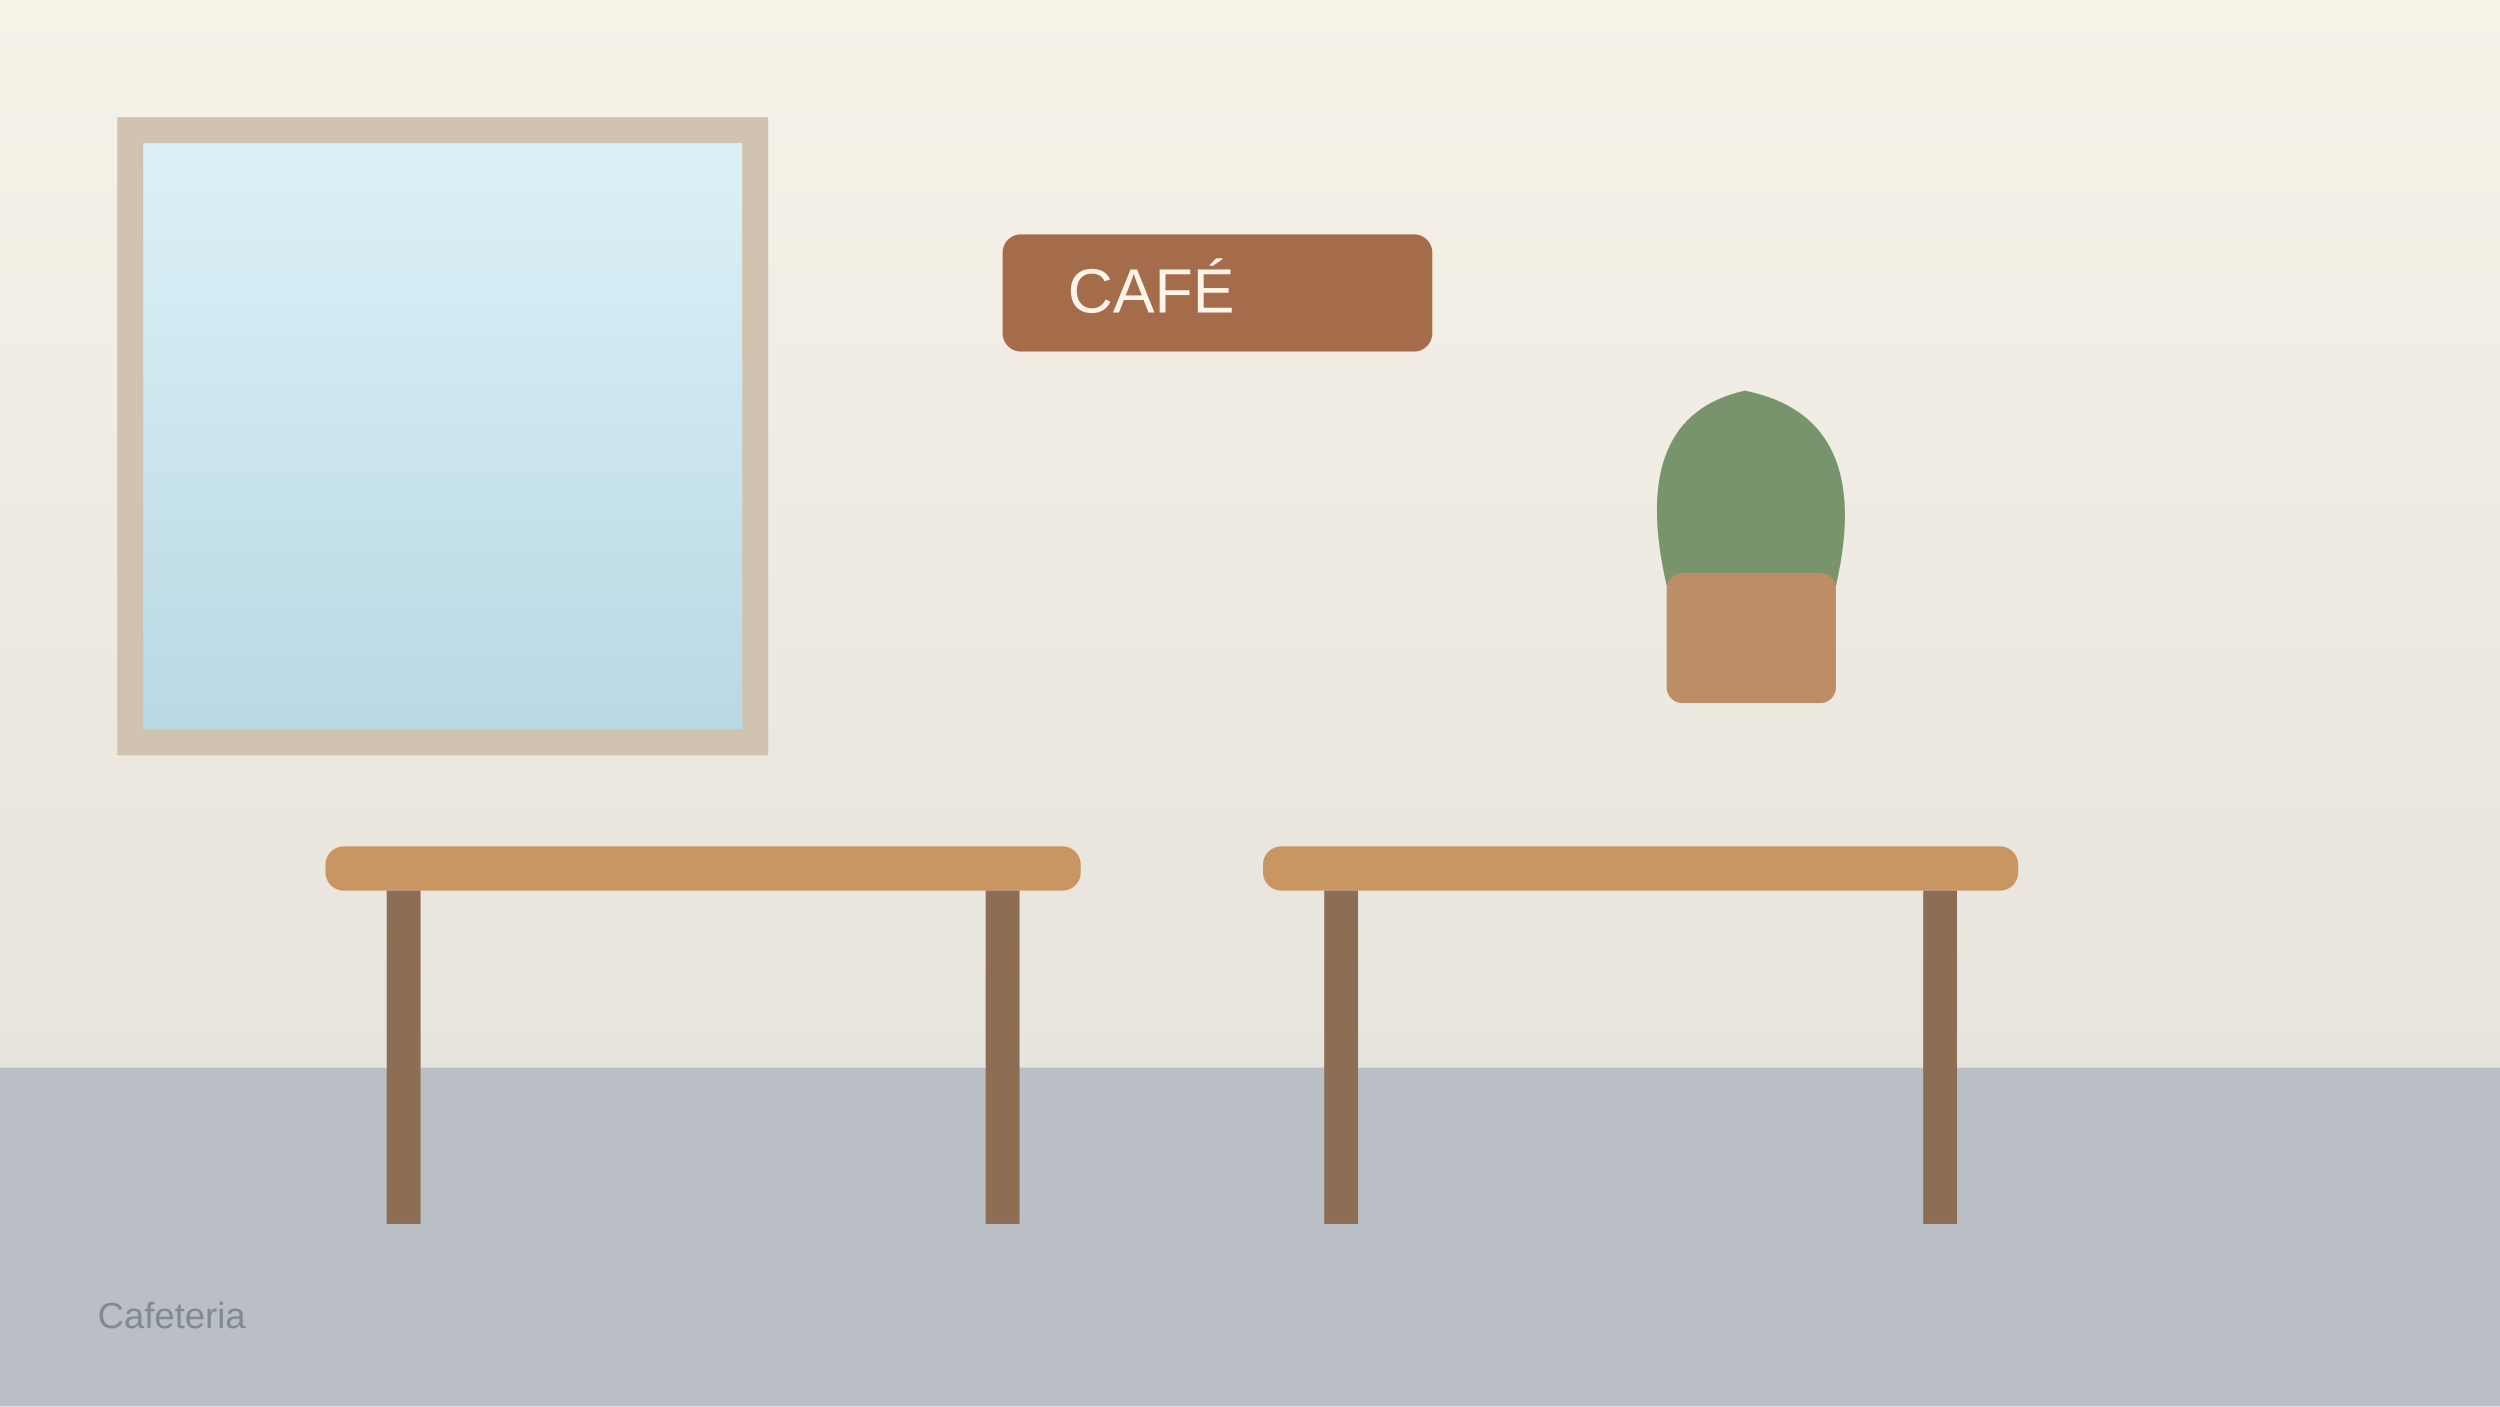
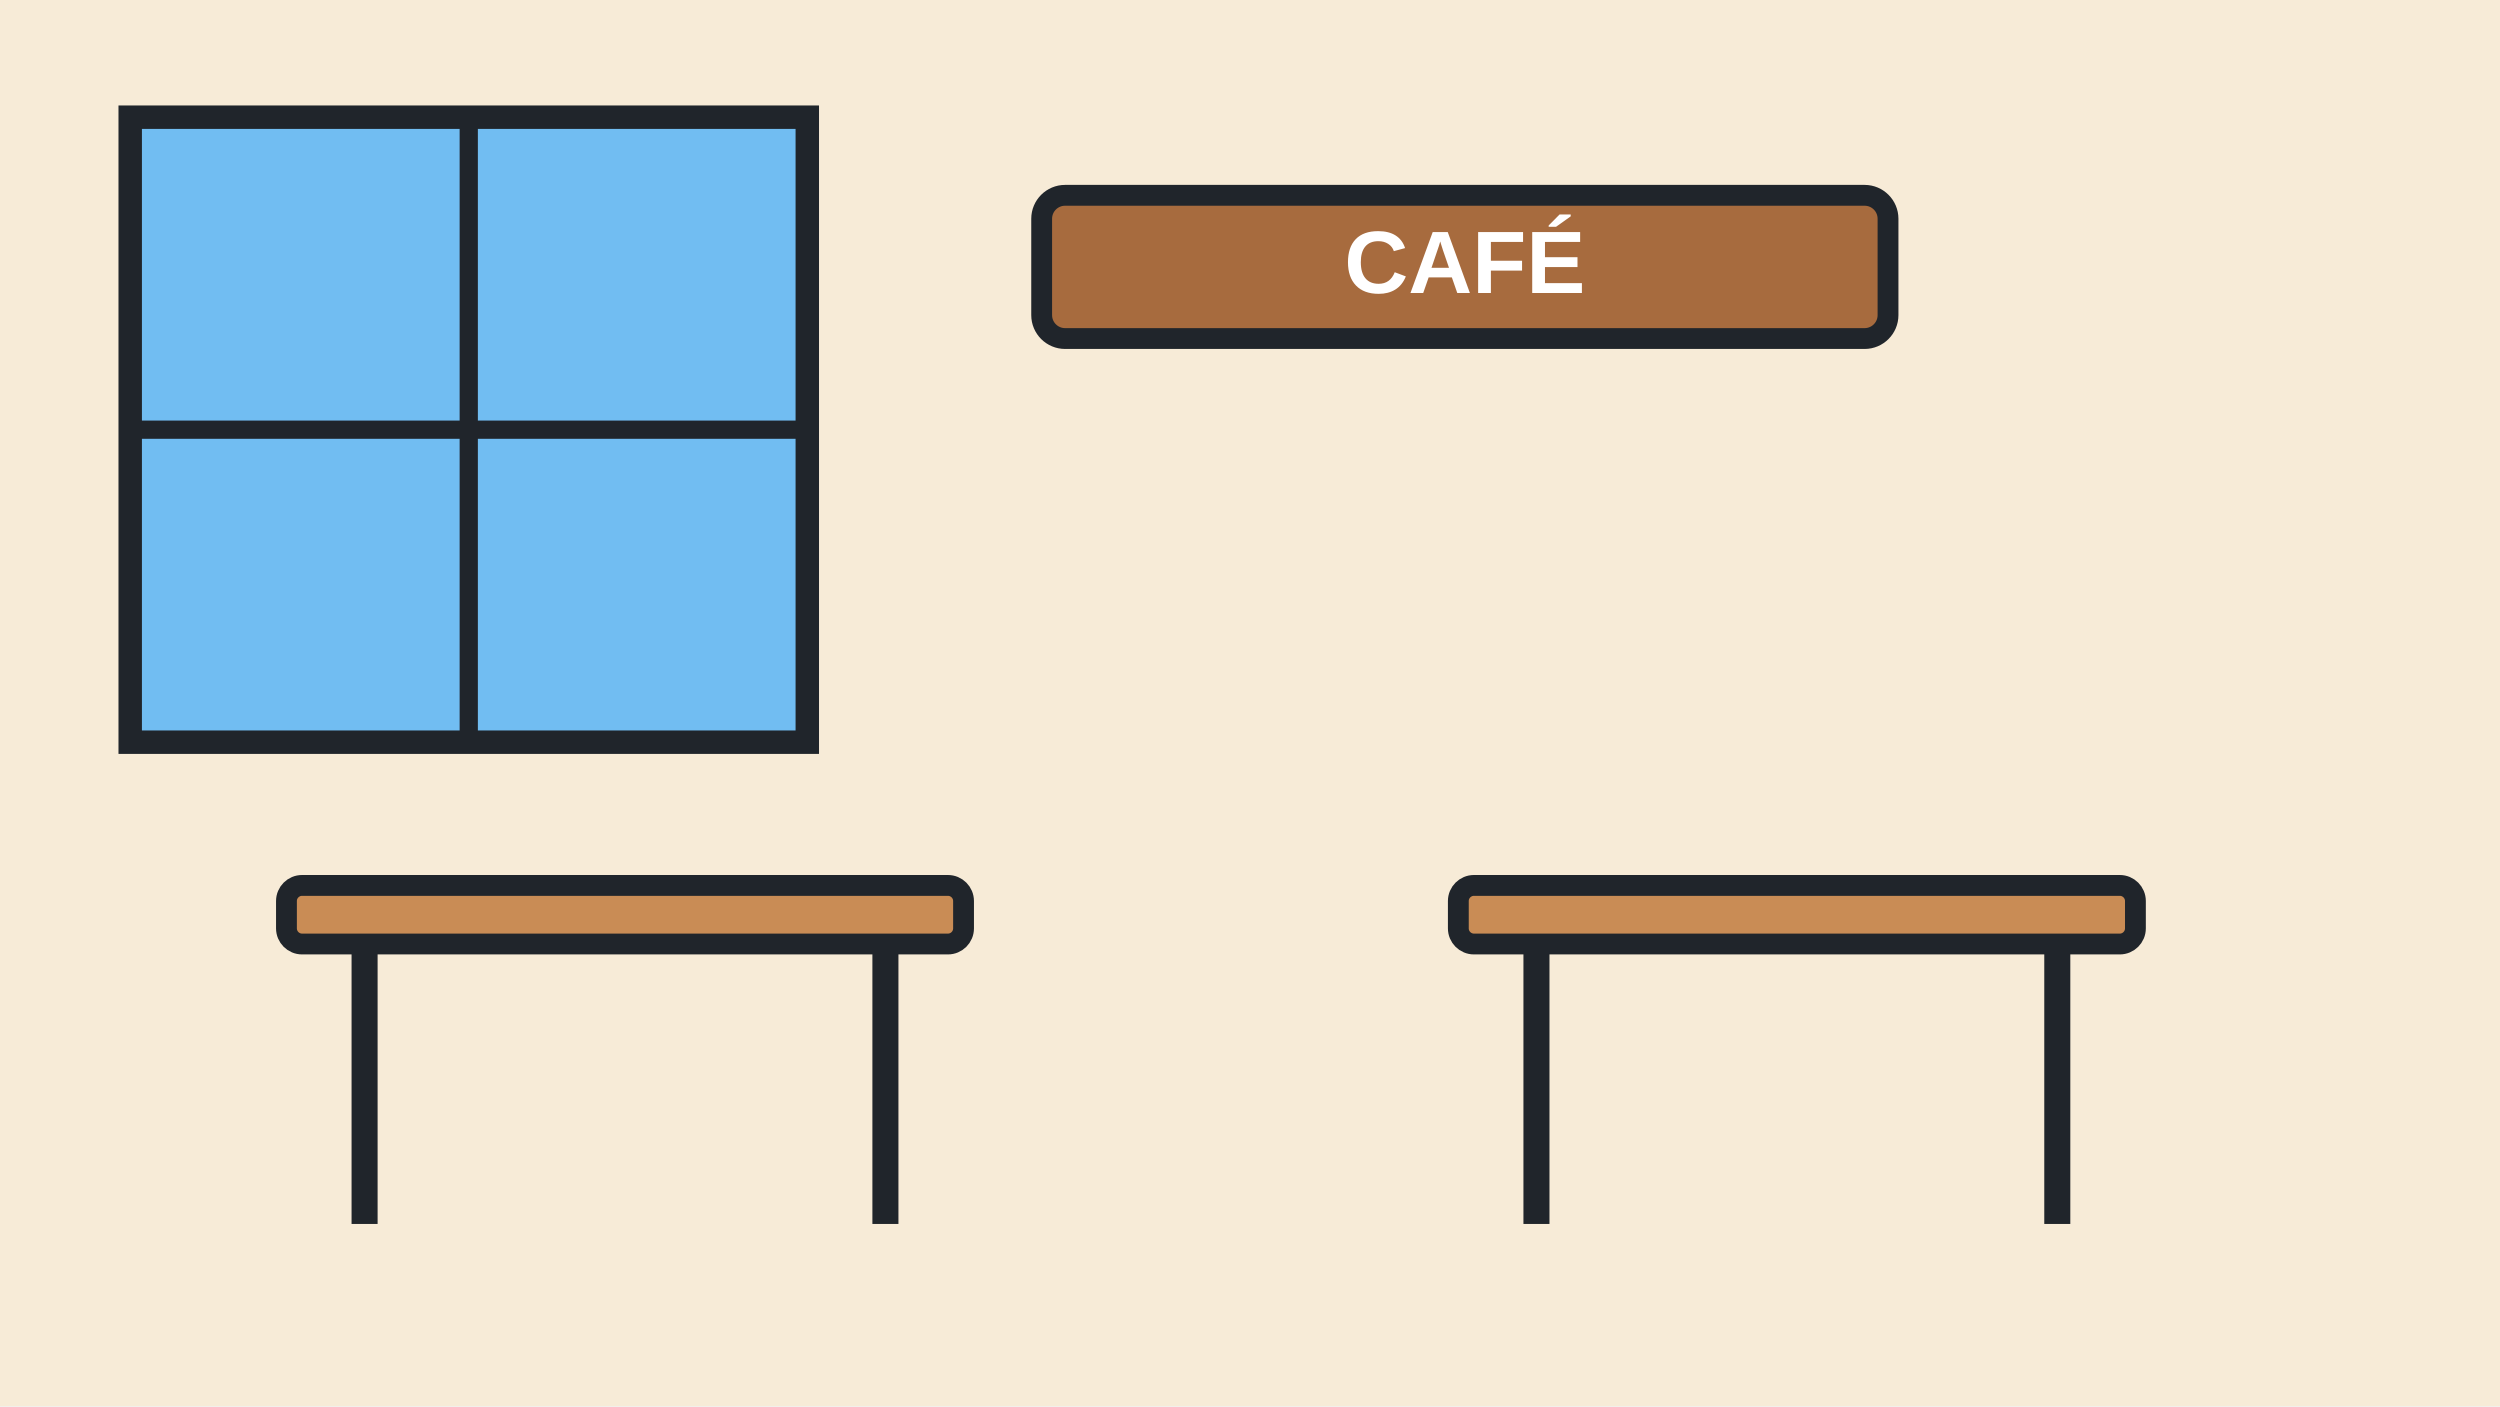
<svg xmlns="http://www.w3.org/2000/svg" viewBox="0 0 1920 1080" role="img" aria-label="Cafeteria">
-   <defs>
-     <linearGradient id="wall" x2="0" y2="1">
-       <stop stop-color="#F7F2E8" />
-       <stop offset="1" stop-color="#E7E4DD" />
-     </linearGradient>
-     <linearGradient id="window" x2="0" y2="1">
-       <stop stop-color="#DDF2F8" />
-       <stop offset="1" stop-color="#B8D8E4" />
-     </linearGradient>
-   </defs>
-   <rect width="1920" height="1080" fill="#D8DDE1" />
-   <rect width="1920" height="820" fill="url(#wall)" />
-   <rect y="820" width="1920" height="260" fill="#B9BFC4" />
-   <rect x="100" y="100" width="480" height="470" fill="url(#window)" stroke="#D0C4B1" stroke-width="20" />
-   <rect x="770" y="180" width="330" height="90" rx="14" fill="#A56C4C" />
-   <text x="820" y="240" font-family="Arial" font-size="48" fill="#FFF4E7">CAFÉ</text>
-   <rect x="250" y="650" width="580" height="34" rx="14" fill="#C99563" />
-   <path d="M310 684 V940 M770 684 V940" stroke="#8D6E55" stroke-width="26" />
-   <rect x="970" y="650" width="580" height="34" rx="14" fill="#C99563" />
-   <path d="M1030 684 V940 M1490 684 V940" stroke="#8D6E55" stroke-width="26" />
-   <path d="M1280 450 Q1250 320 1340 300 Q1440 320 1410 450 Z" fill="#78946D" />
-   <rect x="1280" y="440" width="130" height="100" rx="12" fill="#BD8D68" />
-   <text x="75" y="1020" font-family="Arial,sans-serif" font-size="28" fill="#6B7379" opacity=".7">Cafeteria</text>
+   <rect width="1920" height="1080" fill="#F7EBD7" />
+   <rect x="100" y="90" width="520" height="480" fill="#71BDF2" stroke="#20252B" stroke-width="18" />
+   <path d="M360 90 V570 M100 330 H620" stroke="#20252B" stroke-width="14" />
+   <rect x="800" y="150" width="650" height="110" rx="18" fill="#A76B3E" stroke="#20252B" stroke-width="16" />
+   <text x="1125" y="225" font-family="Arial" font-size="68" text-anchor="middle" fill="white" font-weight="bold">CAFÉ</text>
+   <g fill="#C98C55" stroke="#20252B" stroke-width="16">
+     <rect x="220" y="680" width="520" height="45" rx="12" />
+     <rect x="1120" y="680" width="520" height="45" rx="12" />
+   </g>
+   <g stroke="#20252B" stroke-width="20">
+     <path d="M280 725 V940 M680 725 V940 M1180 725 V940 M1580 725 V940" />
+   </g>
</svg>
